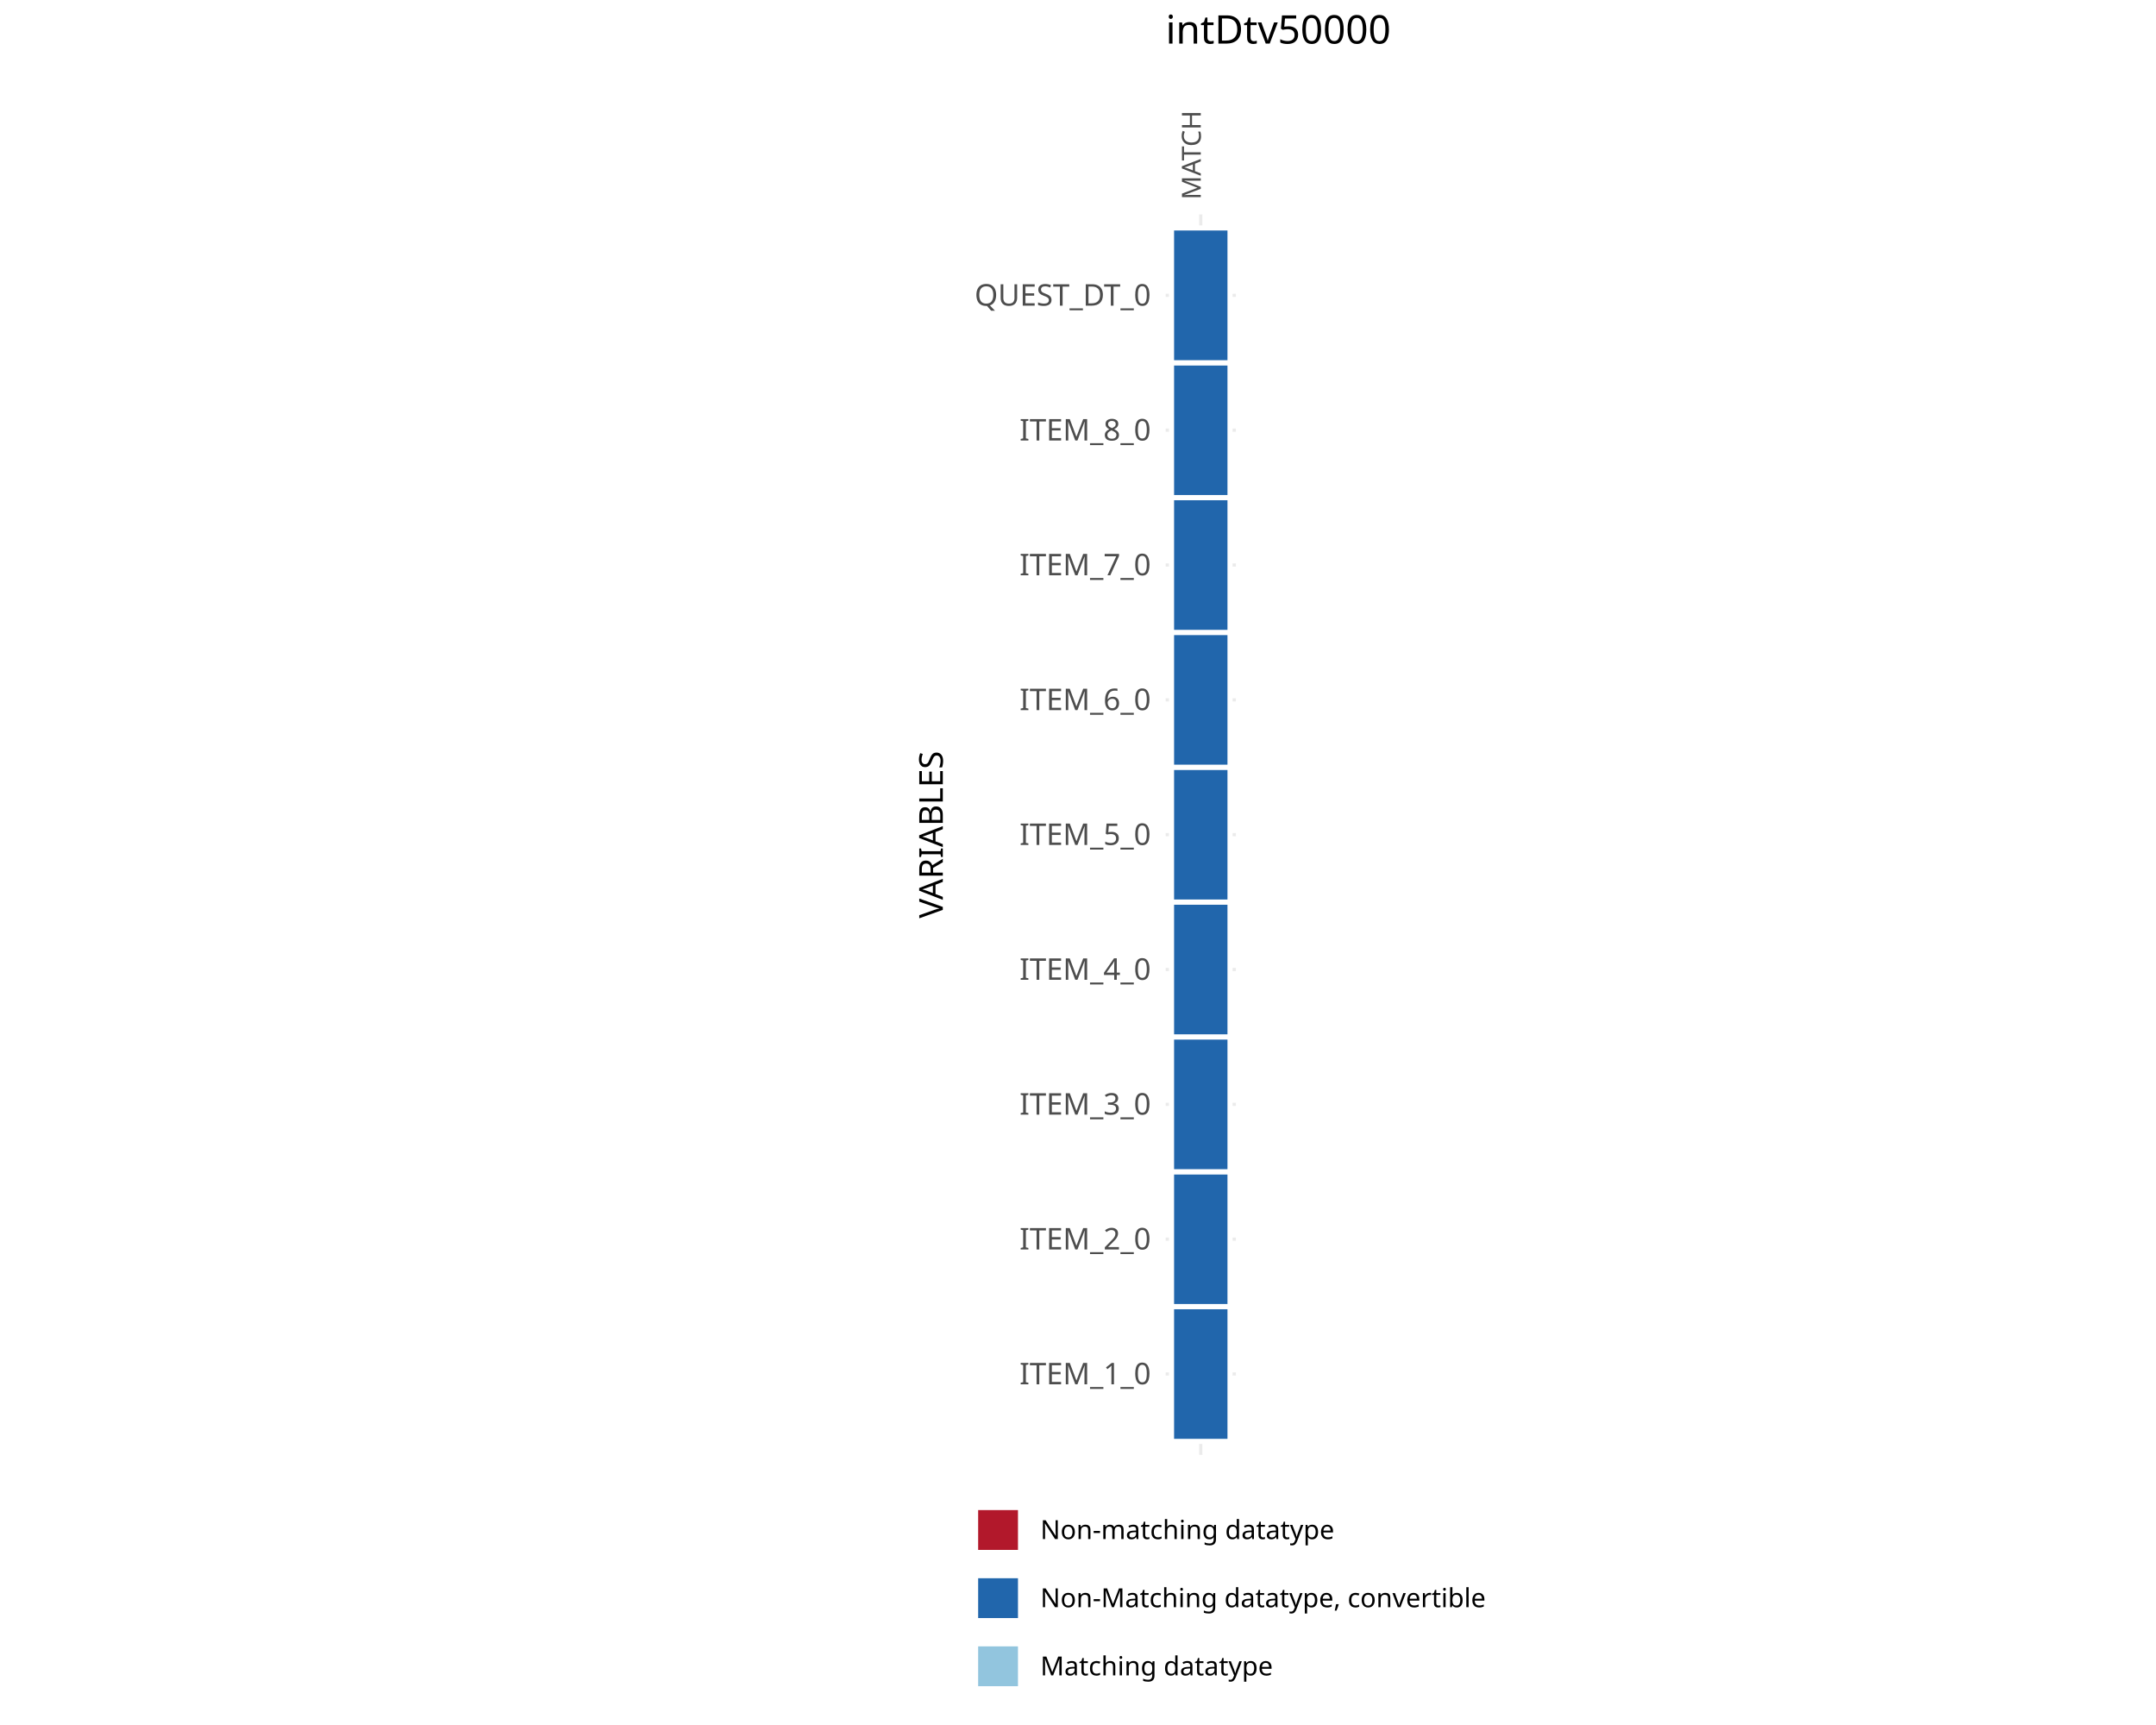
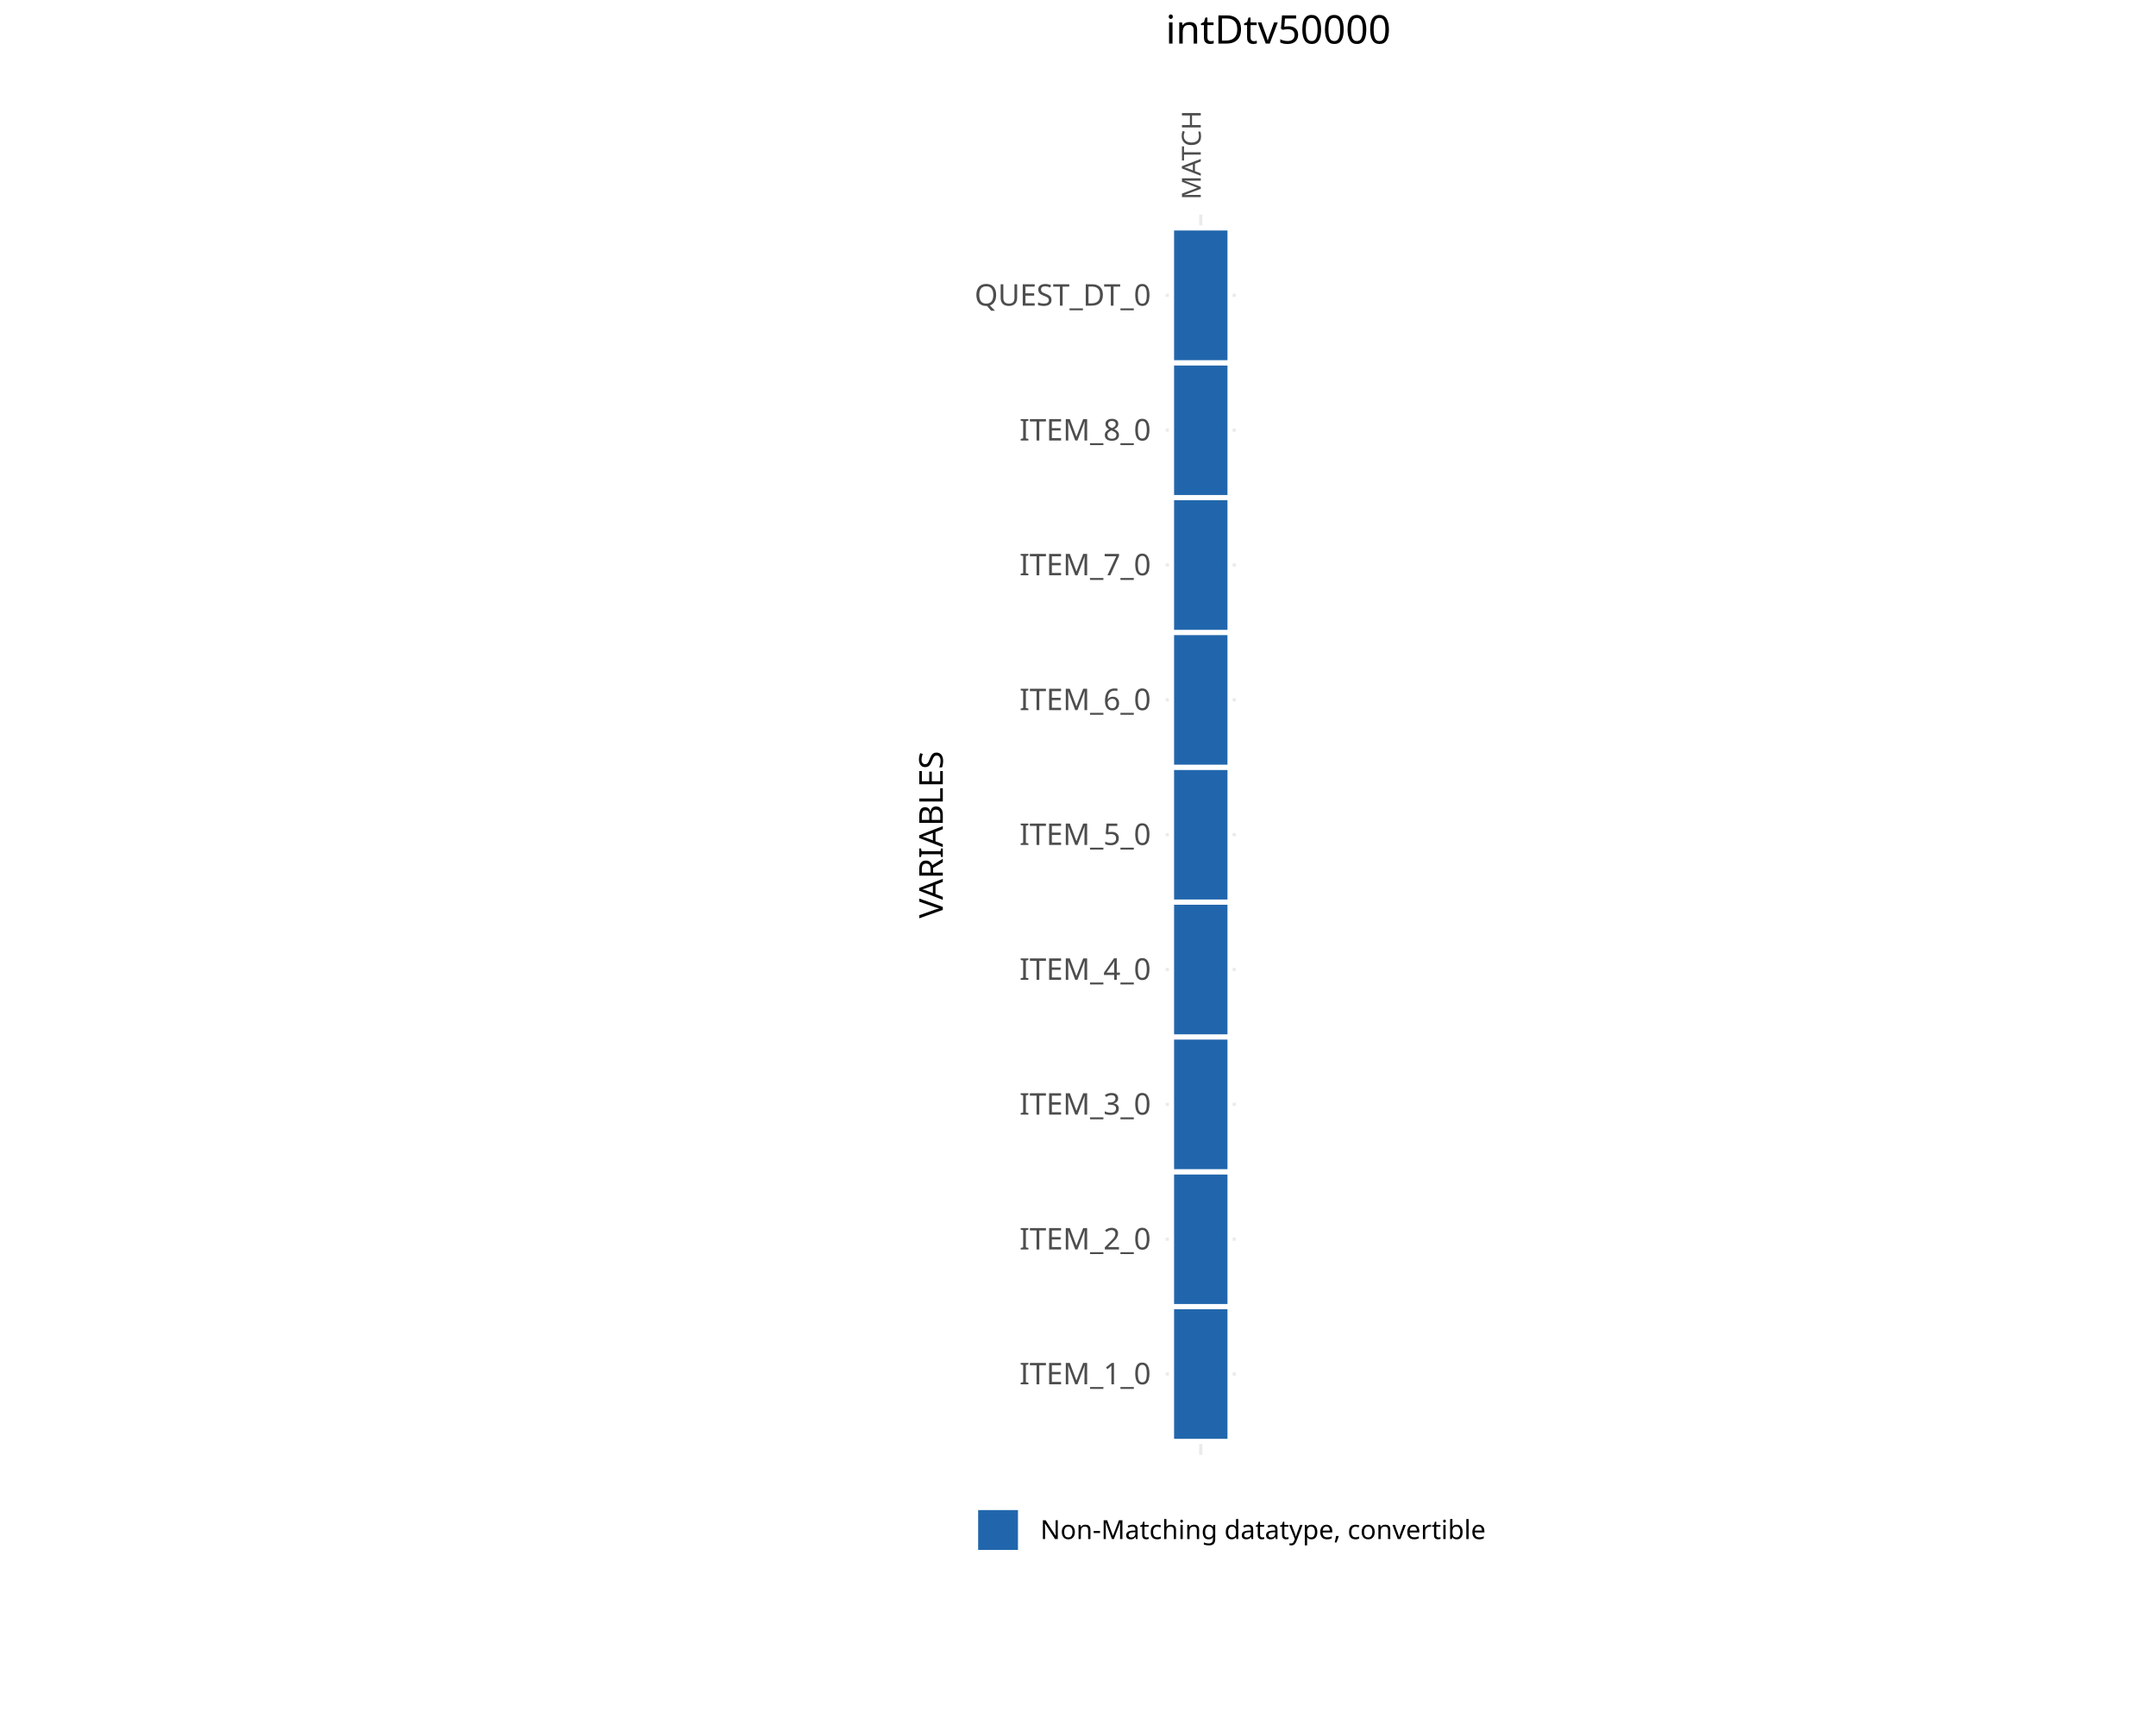
<svg xmlns="http://www.w3.org/2000/svg" class="svglite" data-engine-version="2.0" width="720.00pt" height="576.00pt" viewBox="0 0 720.00 576.00">
  <defs>
    <style type="text/css">
    .svglite line, .svglite polyline, .svglite polygon, .svglite path, .svglite rect, .svglite circle {
      fill: none;
      stroke: #000000;
      stroke-linecap: round;
      stroke-linejoin: round;
      stroke-miterlimit: 10.00;
    }
  </style>
  </defs>
  <rect width="100%" height="100%" style="stroke: none; fill: #FFFFFF;" />
  <defs>
    <clipPath id="cpMC4wMHw3MjAuMDB8MC4wMHw1NzYuMDA=">
      <rect x="0.00" y="0.00" width="720.00" height="576.00" />
    </clipPath>
  </defs>
  <g clip-path="url(#cpMC4wMHw3MjAuMDB8MC4wMHw1NzYuMDA=)">
</g>
  <defs>
    <clipPath id="cpMzAxLjgwfDQxOC4yMHwwLjAwfDU3Ni4wMA==">
      <rect x="301.80" y="0.00" width="116.41" height="576.00" />
    </clipPath>
  </defs>
  <g clip-path="url(#cpMzAxLjgwfDQxOC4yMHwwLjAwfDU3Ni4wMA==)">
</g>
  <g clip-path="url(#cpMC4wMHw3MjAuMDB8MC4wMHw1NzYuMDA=)">
</g>
  <defs>
    <clipPath id="cpMzg5LjI4fDQxMi43Mnw3MS42MHw0ODUuODA=">
      <rect x="389.28" y="71.60" width="23.45" height="414.20" />
    </clipPath>
  </defs>
  <g clip-path="url(#cpMzg5LjI4fDQxMi43Mnw3MS42MHw0ODUuODA=)">
    <polyline points="389.28,458.79 412.72,458.79 " style="stroke-width: 1.07; stroke: #EBEBEB; stroke-linecap: butt;" />
    <polyline points="389.28,413.77 412.72,413.77 " style="stroke-width: 1.07; stroke: #EBEBEB; stroke-linecap: butt;" />
    <polyline points="389.28,368.75 412.72,368.75 " style="stroke-width: 1.07; stroke: #EBEBEB; stroke-linecap: butt;" />
    <polyline points="389.28,323.73 412.72,323.73 " style="stroke-width: 1.07; stroke: #EBEBEB; stroke-linecap: butt;" />
    <polyline points="389.28,278.70 412.72,278.70 " style="stroke-width: 1.07; stroke: #EBEBEB; stroke-linecap: butt;" />
    <polyline points="389.28,233.68 412.72,233.68 " style="stroke-width: 1.07; stroke: #EBEBEB; stroke-linecap: butt;" />
    <polyline points="389.28,188.66 412.72,188.66 " style="stroke-width: 1.07; stroke: #EBEBEB; stroke-linecap: butt;" />
    <polyline points="389.28,143.64 412.72,143.64 " style="stroke-width: 1.07; stroke: #EBEBEB; stroke-linecap: butt;" />
    <polyline points="389.28,98.62 412.72,98.62 " style="stroke-width: 1.07; stroke: #EBEBEB; stroke-linecap: butt;" />
    <polyline points="401.00,485.80 401.00,71.60 " style="stroke-width: 1.07; stroke: #EBEBEB; stroke-linecap: butt;" />
-     <rect x="391.23" y="436.28" width="19.54" height="45.02" style="stroke-width: 1.71; stroke: #FFFFFF; stroke-linecap: square; stroke-linejoin: miter; fill: #2166AC;" />
-     <rect x="391.23" y="391.26" width="19.54" height="45.02" style="stroke-width: 1.71; stroke: #FFFFFF; stroke-linecap: square; stroke-linejoin: miter; fill: #2166AC;" />
-     <rect x="391.23" y="346.24" width="19.54" height="45.02" style="stroke-width: 1.71; stroke: #FFFFFF; stroke-linecap: square; stroke-linejoin: miter; fill: #2166AC;" />
-     <rect x="391.23" y="301.21" width="19.54" height="45.02" style="stroke-width: 1.71; stroke: #FFFFFF; stroke-linecap: square; stroke-linejoin: miter; fill: #2166AC;" />
-     <rect x="391.23" y="256.19" width="19.54" height="45.02" style="stroke-width: 1.71; stroke: #FFFFFF; stroke-linecap: square; stroke-linejoin: miter; fill: #2166AC;" />
-     <rect x="391.23" y="211.17" width="19.54" height="45.02" style="stroke-width: 1.71; stroke: #FFFFFF; stroke-linecap: square; stroke-linejoin: miter; fill: #2166AC;" />
-     <rect x="391.23" y="166.15" width="19.54" height="45.02" style="stroke-width: 1.71; stroke: #FFFFFF; stroke-linecap: square; stroke-linejoin: miter; fill: #2166AC;" />
-     <rect x="391.23" y="121.13" width="19.54" height="45.02" style="stroke-width: 1.71; stroke: #FFFFFF; stroke-linecap: square; stroke-linejoin: miter; fill: #2166AC;" />
-     <rect x="391.23" y="76.11" width="19.54" height="45.02" style="stroke-width: 1.71; stroke: #FFFFFF; stroke-linecap: square; stroke-linejoin: miter; fill: #2166AC;" />
+     <rect x="391.23" y="436.28" width="19.54" height="45.02" style="stroke-width: 1.71; stroke: #FFFFFF; stroke-linecap: butt; stroke-linejoin: miter; fill: #2166AC;" />
+     <rect x="391.23" y="391.26" width="19.54" height="45.02" style="stroke-width: 1.71; stroke: #FFFFFF; stroke-linecap: butt; stroke-linejoin: miter; fill: #2166AC;" />
+     <rect x="391.23" y="346.24" width="19.54" height="45.02" style="stroke-width: 1.71; stroke: #FFFFFF; stroke-linecap: butt; stroke-linejoin: miter; fill: #2166AC;" />
+     <rect x="391.23" y="301.21" width="19.54" height="45.02" style="stroke-width: 1.71; stroke: #FFFFFF; stroke-linecap: butt; stroke-linejoin: miter; fill: #2166AC;" />
+     <rect x="391.23" y="256.19" width="19.54" height="45.02" style="stroke-width: 1.71; stroke: #FFFFFF; stroke-linecap: butt; stroke-linejoin: miter; fill: #2166AC;" />
+     <rect x="391.23" y="211.17" width="19.54" height="45.02" style="stroke-width: 1.71; stroke: #FFFFFF; stroke-linecap: butt; stroke-linejoin: miter; fill: #2166AC;" />
+     <rect x="391.23" y="166.15" width="19.54" height="45.02" style="stroke-width: 1.71; stroke: #FFFFFF; stroke-linecap: butt; stroke-linejoin: miter; fill: #2166AC;" />
+     <rect x="391.23" y="121.13" width="19.54" height="45.02" style="stroke-width: 1.71; stroke: #FFFFFF; stroke-linecap: butt; stroke-linejoin: miter; fill: #2166AC;" />
+     <rect x="391.23" y="76.11" width="19.54" height="45.02" style="stroke-width: 1.71; stroke: #FFFFFF; stroke-linecap: butt; stroke-linejoin: miter; fill: #2166AC;" />
  </g>
  <g clip-path="url(#cpMC4wMHw3MjAuMDB8MC4wMHw1NzYuMDA=)">
    <text transform="translate(401.00,66.67) rotate(-90)" style="font-size: 8.80px; fill: #4D4D4D; font-family: sans;" textLength="31.29px" lengthAdjust="spacingAndGlyphs">MATCH</text>
    <text x="384.35" y="462.23" text-anchor="end" style="font-size: 10.00px; fill: #4D4D4D; font-family: sans;" textLength="46.14px" lengthAdjust="spacingAndGlyphs">ITEM_1_0</text>
    <text x="384.35" y="417.21" text-anchor="end" style="font-size: 10.00px; fill: #4D4D4D; font-family: sans;" textLength="46.14px" lengthAdjust="spacingAndGlyphs">ITEM_2_0</text>
    <text x="384.35" y="372.19" text-anchor="end" style="font-size: 10.00px; fill: #4D4D4D; font-family: sans;" textLength="46.14px" lengthAdjust="spacingAndGlyphs">ITEM_3_0</text>
    <text x="384.35" y="327.17" text-anchor="end" style="font-size: 10.00px; fill: #4D4D4D; font-family: sans;" textLength="46.14px" lengthAdjust="spacingAndGlyphs">ITEM_4_0</text>
    <text x="384.35" y="282.14" text-anchor="end" style="font-size: 10.00px; fill: #4D4D4D; font-family: sans;" textLength="46.14px" lengthAdjust="spacingAndGlyphs">ITEM_5_0</text>
    <text x="384.35" y="237.12" text-anchor="end" style="font-size: 10.00px; fill: #4D4D4D; font-family: sans;" textLength="46.14px" lengthAdjust="spacingAndGlyphs">ITEM_6_0</text>
    <text x="384.35" y="192.10" text-anchor="end" style="font-size: 10.00px; fill: #4D4D4D; font-family: sans;" textLength="46.14px" lengthAdjust="spacingAndGlyphs">ITEM_7_0</text>
    <text x="384.35" y="147.08" text-anchor="end" style="font-size: 10.00px; fill: #4D4D4D; font-family: sans;" textLength="46.14px" lengthAdjust="spacingAndGlyphs">ITEM_8_0</text>
    <text x="384.35" y="102.06" text-anchor="end" style="font-size: 10.00px; fill: #4D4D4D; font-family: sans;" textLength="64.48px" lengthAdjust="spacingAndGlyphs">QUEST_DT_0</text>
    <text transform="translate(314.85,278.70) rotate(-90)" text-anchor="middle" style="font-size: 11.00px; font-family: sans;" textLength="61.16px" lengthAdjust="spacingAndGlyphs">VARIABLES</text>
    <text x="316.13" y="537.43" style="font-size: 11.00px; font-family: sans;" textLength="3.06px" lengthAdjust="spacingAndGlyphs"> </text>
-     <rect x="325.80" y="503.38" width="15.01" height="15.01" style="stroke-width: 1.71; stroke: #FFFFFF; stroke-linecap: square; stroke-linejoin: miter; fill: #B2182B;" />
-     <rect x="325.80" y="526.14" width="15.01" height="15.01" style="stroke-width: 1.71; stroke: #FFFFFF; stroke-linecap: square; stroke-linejoin: miter; fill: #2166AC;" />
-     <rect x="325.80" y="548.89" width="15.01" height="15.01" style="stroke-width: 1.71; stroke: #FFFFFF; stroke-linecap: square; stroke-linejoin: miter; fill: #92C5DE;" />
-     <text x="347.42" y="513.91" style="font-size: 8.80px; font-family: sans;" textLength="91.00px" lengthAdjust="spacingAndGlyphs">Non-matching datatype</text>
-     <text x="347.42" y="536.67" style="font-size: 8.80px; font-family: sans;" textLength="138.45px" lengthAdjust="spacingAndGlyphs">Non-Matching datatype, convertible</text>
-     <text x="347.42" y="559.43" style="font-size: 8.80px; font-family: sans;" textLength="71.92px" lengthAdjust="spacingAndGlyphs">Matching datatype</text>
+     <rect x="325.80" y="503.38" width="15.01" height="15.01" style="stroke-width: 1.71; stroke: #FFFFFF; stroke-linecap: butt; stroke-linejoin: miter; fill: #2166AC;" />
+     <text x="347.42" y="513.91" style="font-size: 8.80px; font-family: sans;" textLength="138.45px" lengthAdjust="spacingAndGlyphs">Non-Matching datatype, convertible</text>
    <text x="389.28" y="14.56" style="font-size: 13.20px; font-family: sans;" textLength="70.46px" lengthAdjust="spacingAndGlyphs">intDtv50000</text>
  </g>
</svg>
